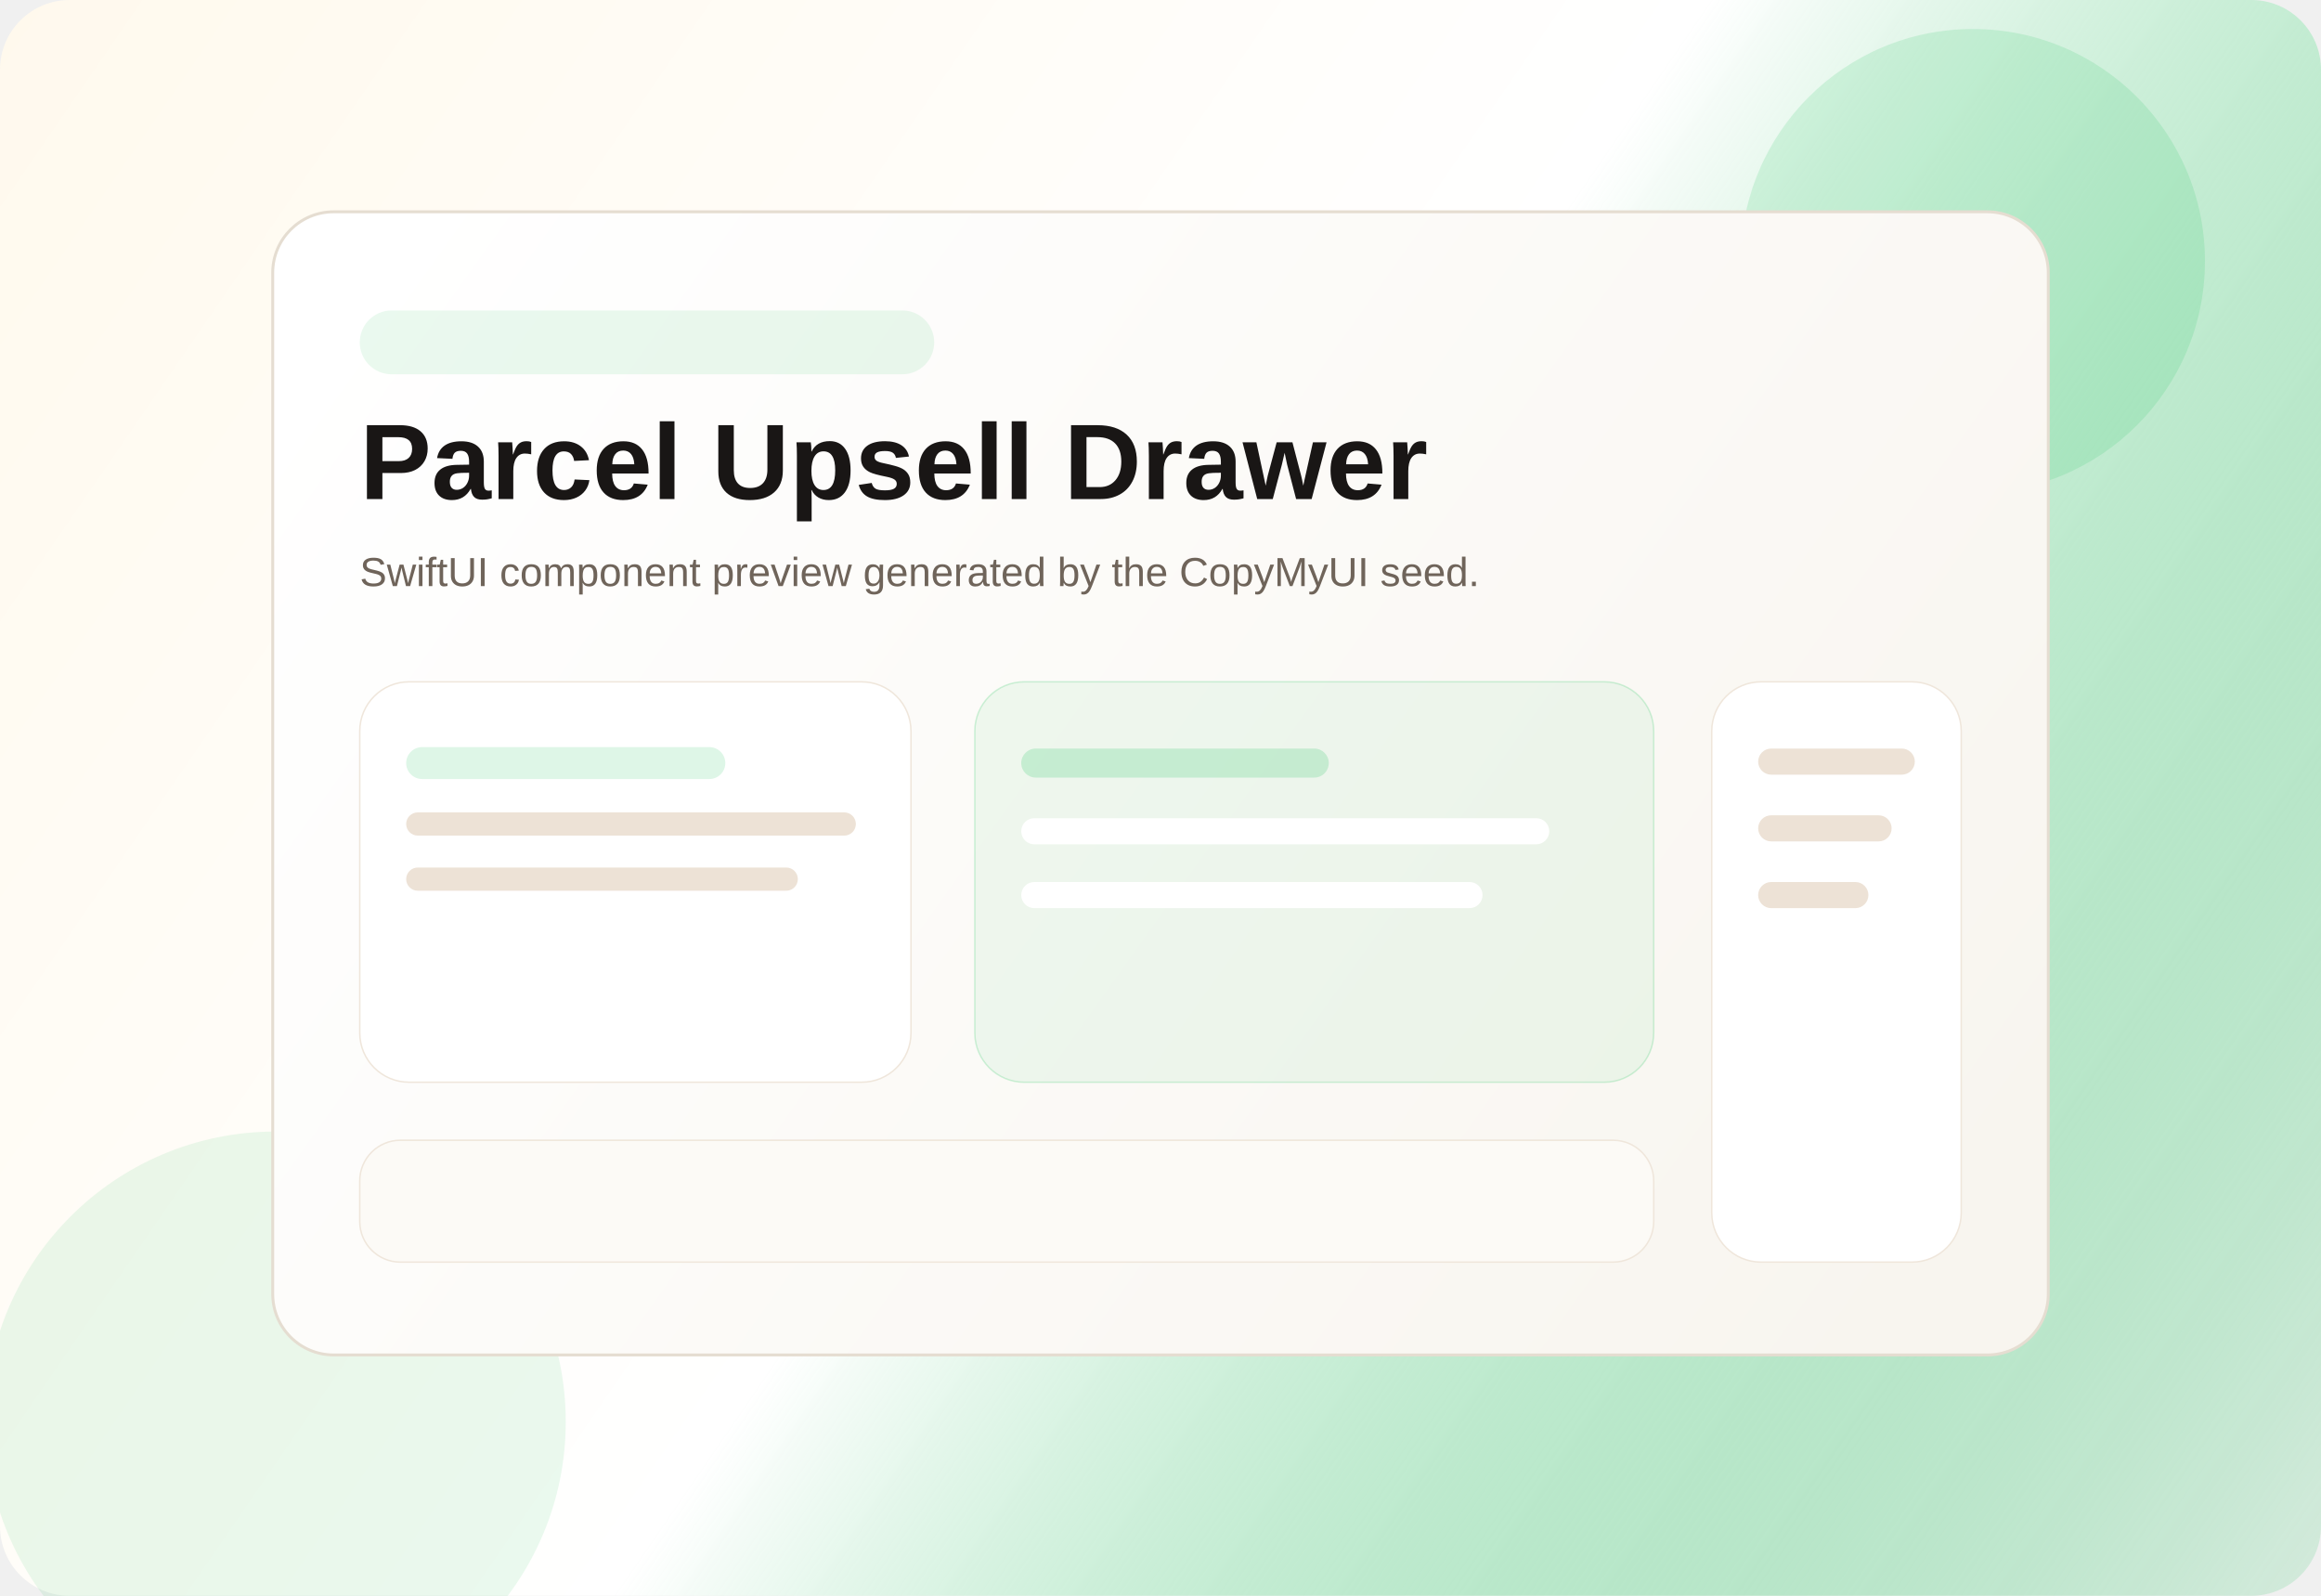
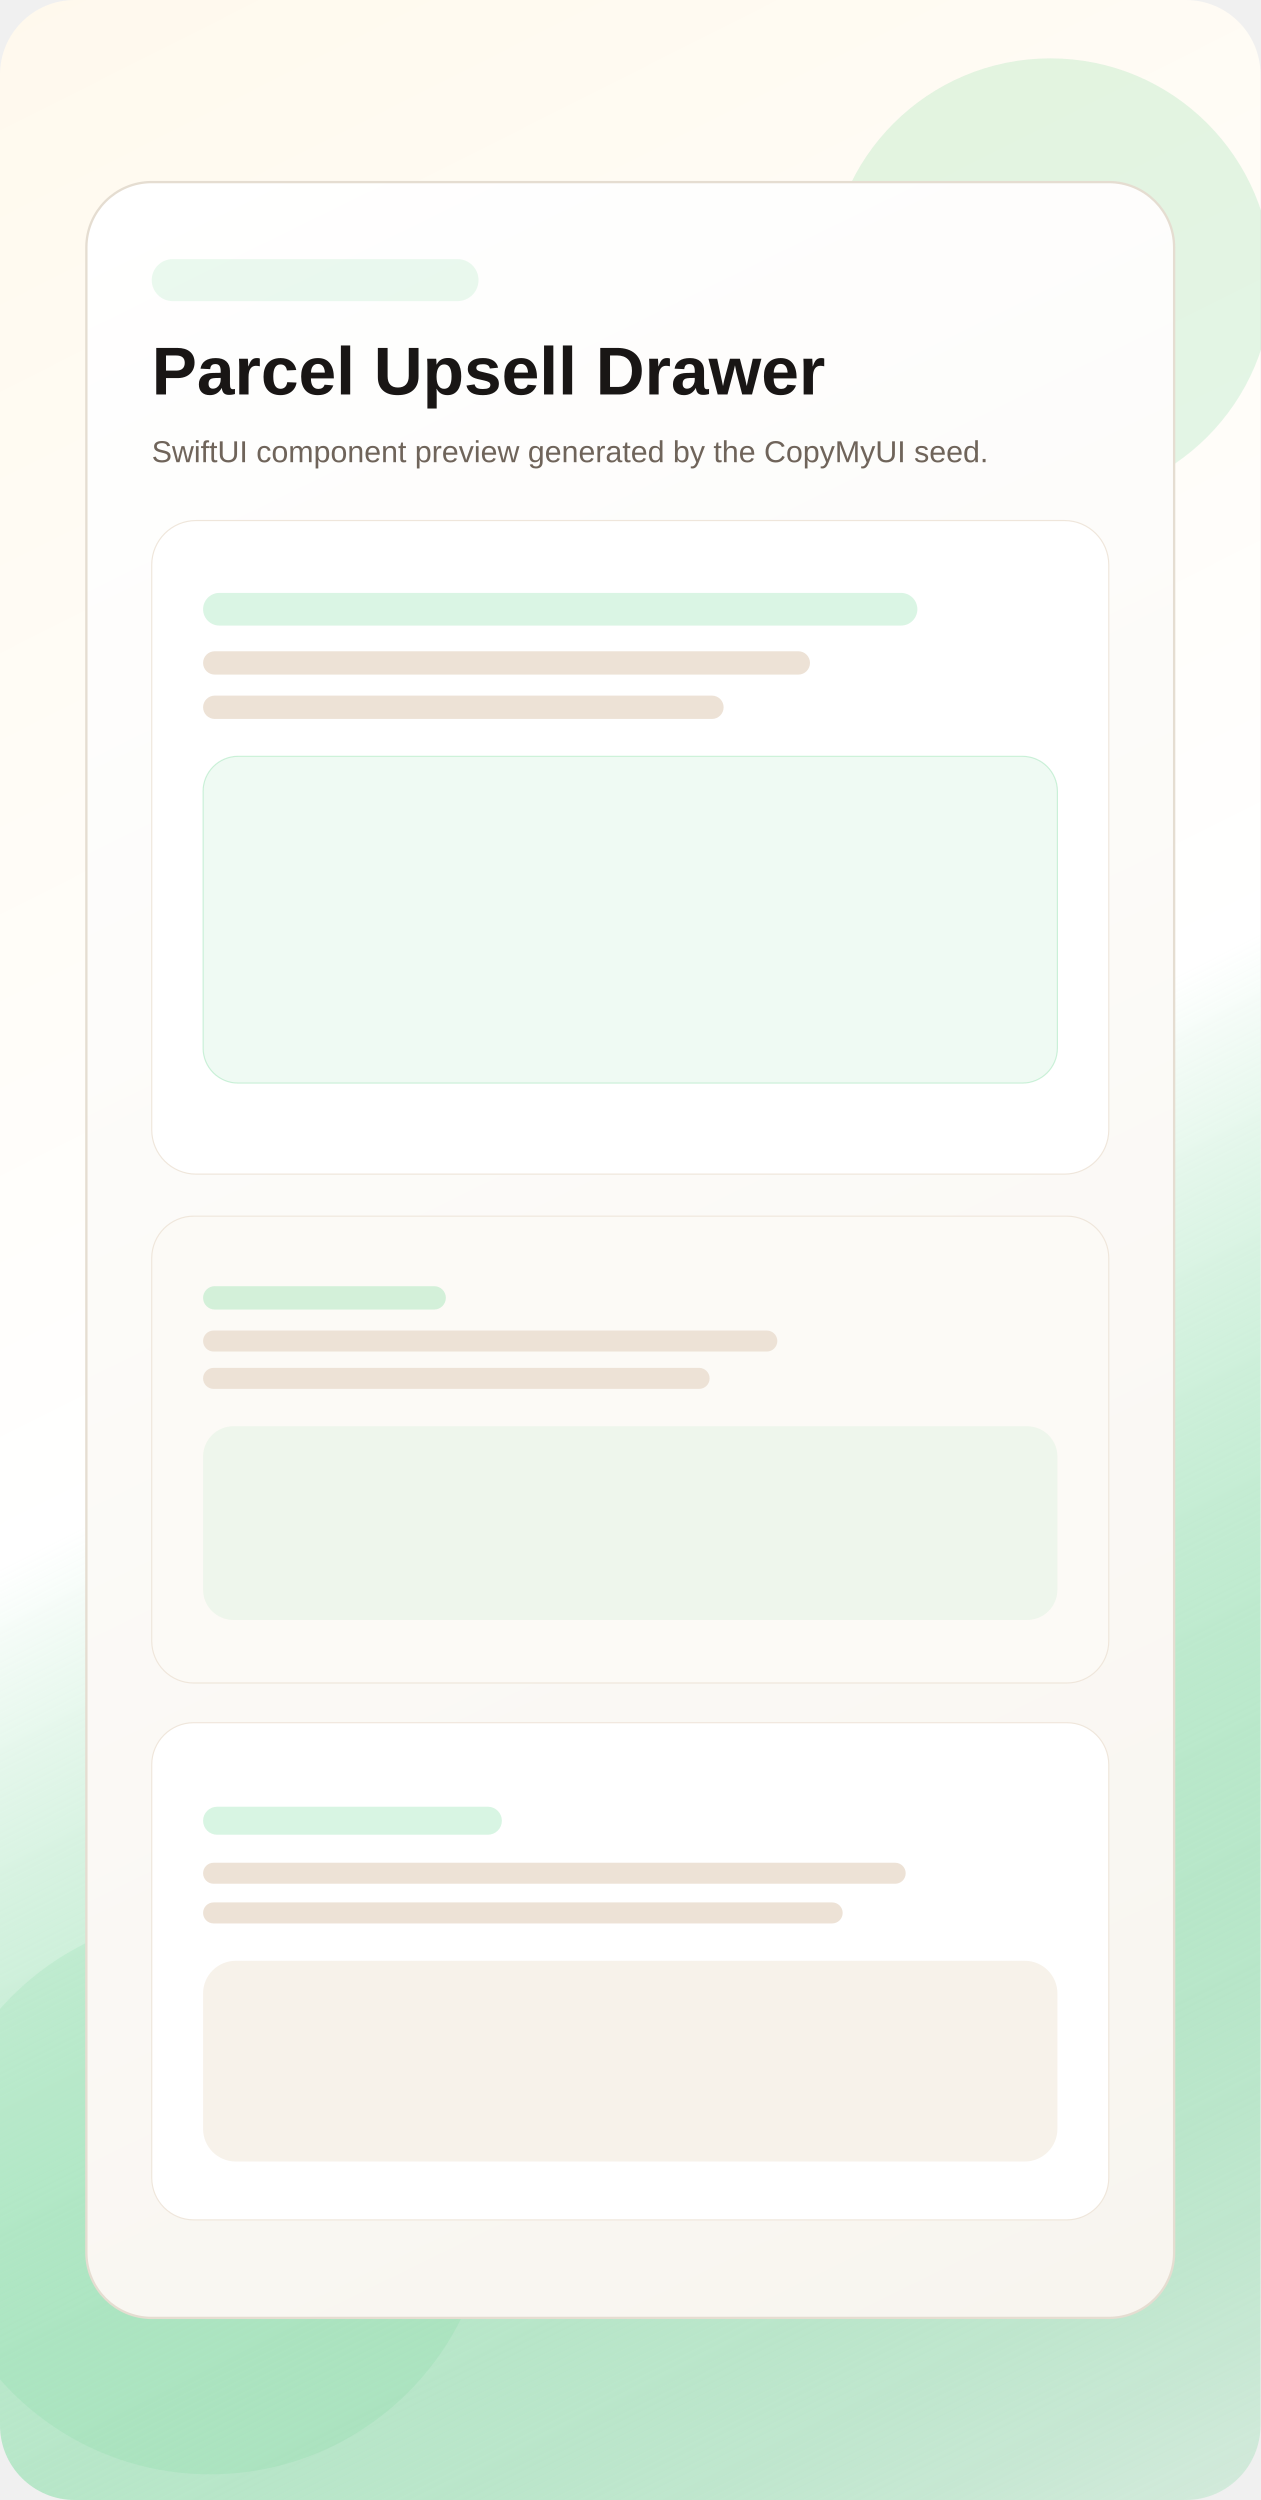
- <svg xmlns="http://www.w3.org/2000/svg" width="1600" height="1100" viewBox="0 0 1600 1100" fill="none">
+ <svg xmlns="http://www.w3.org/2000/svg" width="1080" height="2142" viewBox="0 0 1080 2142" fill="none">
  <defs>
-     <linearGradient id="bg" x1="0" y1="0" x2="1600" y2="1100" gradientUnits="userSpaceOnUse">
+     <linearGradient id="bg" x1="0" y1="0" x2="1080" y2="2142" gradientUnits="userSpaceOnUse">
      <stop stop-color="#FFF9ED" />
      <stop offset="0.5" stop-color="#FFFFFF" />
      <stop offset="1" stop-color="#22C55E22" />
    </linearGradient>
-     <linearGradient id="card" x1="250" y1="180" x2="1300" y2="930" gradientUnits="userSpaceOnUse">
+     <linearGradient id="card" x1="96" y1="160" x2="984" y2="1970" gradientUnits="userSpaceOnUse">
      <stop stop-color="#FFFFFF" />
      <stop offset="1" stop-color="#F8F5EF" />
    </linearGradient>
  </defs>
-   <rect width="1600" height="1100" rx="48" fill="url(#bg)" />
-   <circle cx="1360" cy="180" r="160" fill="#22C55E25" />
-   <circle cx="190" cy="980" r="200" fill="#22C55E18" />
-   <rect x="188" y="146" width="1224" height="788" rx="42" fill="url(#card)" stroke="#E5DDD1" stroke-width="2" />
-   <rect x="248" y="214" width="396" height="44" rx="22" fill="#22C55E18" />
-   <text x="248" y="344" fill="#191615" font-family="Arial, sans-serif" font-size="74" font-weight="700">Parcel Upsell Drawer</text>
-   <text x="248" y="404" fill="#6F645A" font-family="Arial, sans-serif" font-size="28">SwiftUI component preview generated by the CopyMyUI seed.</text>
-   <rect x="248" y="470" width="380" height="276" rx="34" fill="#FFF" stroke="#EFE6DB" />
-   <rect x="672" y="470" width="468" height="276" rx="34" fill="#22C55E10" stroke="#22C55E35" />
-   <rect x="248" y="786" width="892" height="84" rx="28" fill="#FCFAF6" stroke="#EFE6DB" />
-   <rect x="1180" y="470" width="172" height="400" rx="34" fill="#FFF" stroke="#EFE6DB" />
-   <rect x="280" y="515" width="220" height="22" rx="11" fill="#22C55E26" />
-   <rect x="280" y="560" width="310" height="16" rx="8" fill="#EDE2D6" />
-   <rect x="280" y="598" width="270" height="16" rx="8" fill="#EDE2D6" />
-   <rect x="704" y="516" width="212" height="20" rx="10" fill="#22C55E32" />
-   <rect x="704" y="564" width="364" height="18" rx="9" fill="#FFFFFF" />
-   <rect x="704" y="608" width="318" height="18" rx="9" fill="#FFFFFF" />
-   <rect x="1212" y="516" width="108" height="18" rx="9" fill="#EDE2D6" />
-   <rect x="1212" y="562" width="92" height="18" rx="9" fill="#EDE2D6" />
-   <rect x="1212" y="608" width="76" height="18" rx="9" fill="#EDE2D6" />
+   <rect width="1080" height="2142" rx="64" fill="url(#bg)" />
+   <circle cx="900" cy="240" r="190" fill="#22C55E20" />
+   <circle cx="180" cy="1880" r="240" fill="#22C55E14" />
+   <rect x="74" y="156" width="932" height="1830" rx="56" fill="url(#card)" stroke="#E5DDD1" stroke-width="2" />
+   <rect x="130" y="222" width="280" height="36" rx="18" fill="#22C55E18" />
+   <text x="130" y="338" fill="#191615" font-family="Arial, sans-serif" font-size="58" font-weight="700">Parcel Upsell Drawer</text>
+   <text x="130" y="396" fill="#6F645A" font-family="Arial, sans-serif" font-size="26">SwiftUI component preview generated by the CopyMyUI seed.</text>
+   <rect x="130" y="446" width="820" height="560" rx="38" fill="#FFF" stroke="#EFE6DB" />
+   <rect x="174" y="508" width="612" height="28" rx="14" fill="#22C55E2A" />
+   <rect x="174" y="558" width="520" height="20" rx="10" fill="#EDE2D6" />
+   <rect x="174" y="596" width="446" height="20" rx="10" fill="#EDE2D6" />
+   <rect x="174" y="648" width="732" height="280" rx="30" fill="#22C55E12" stroke="#22C55E36" />
+   <rect x="130" y="1042" width="820" height="400" rx="36" fill="#FCFAF6" stroke="#EFE6DB" />
+   <rect x="130" y="1476" width="820" height="426" rx="36" fill="#FFF" stroke="#EFE6DB" />
+   <rect x="174" y="1102" width="208" height="20" rx="10" fill="#22C55E30" />
+   <rect x="174" y="1140" width="492" height="18" rx="9" fill="#EDE2D6" />
+   <rect x="174" y="1172" width="434" height="18" rx="9" fill="#EDE2D6" />
+   <rect x="174" y="1222" width="732" height="166" rx="26" fill="#22C55E10" />
+   <rect x="174" y="1548" width="256" height="24" rx="12" fill="#22C55E2C" />
+   <rect x="174" y="1596" width="602" height="18" rx="9" fill="#EDE2D6" />
+   <rect x="174" y="1630" width="548" height="18" rx="9" fill="#EDE2D6" />
+   <rect x="174" y="1680" width="732" height="172" rx="28" fill="#F7F2EA" />
</svg>
